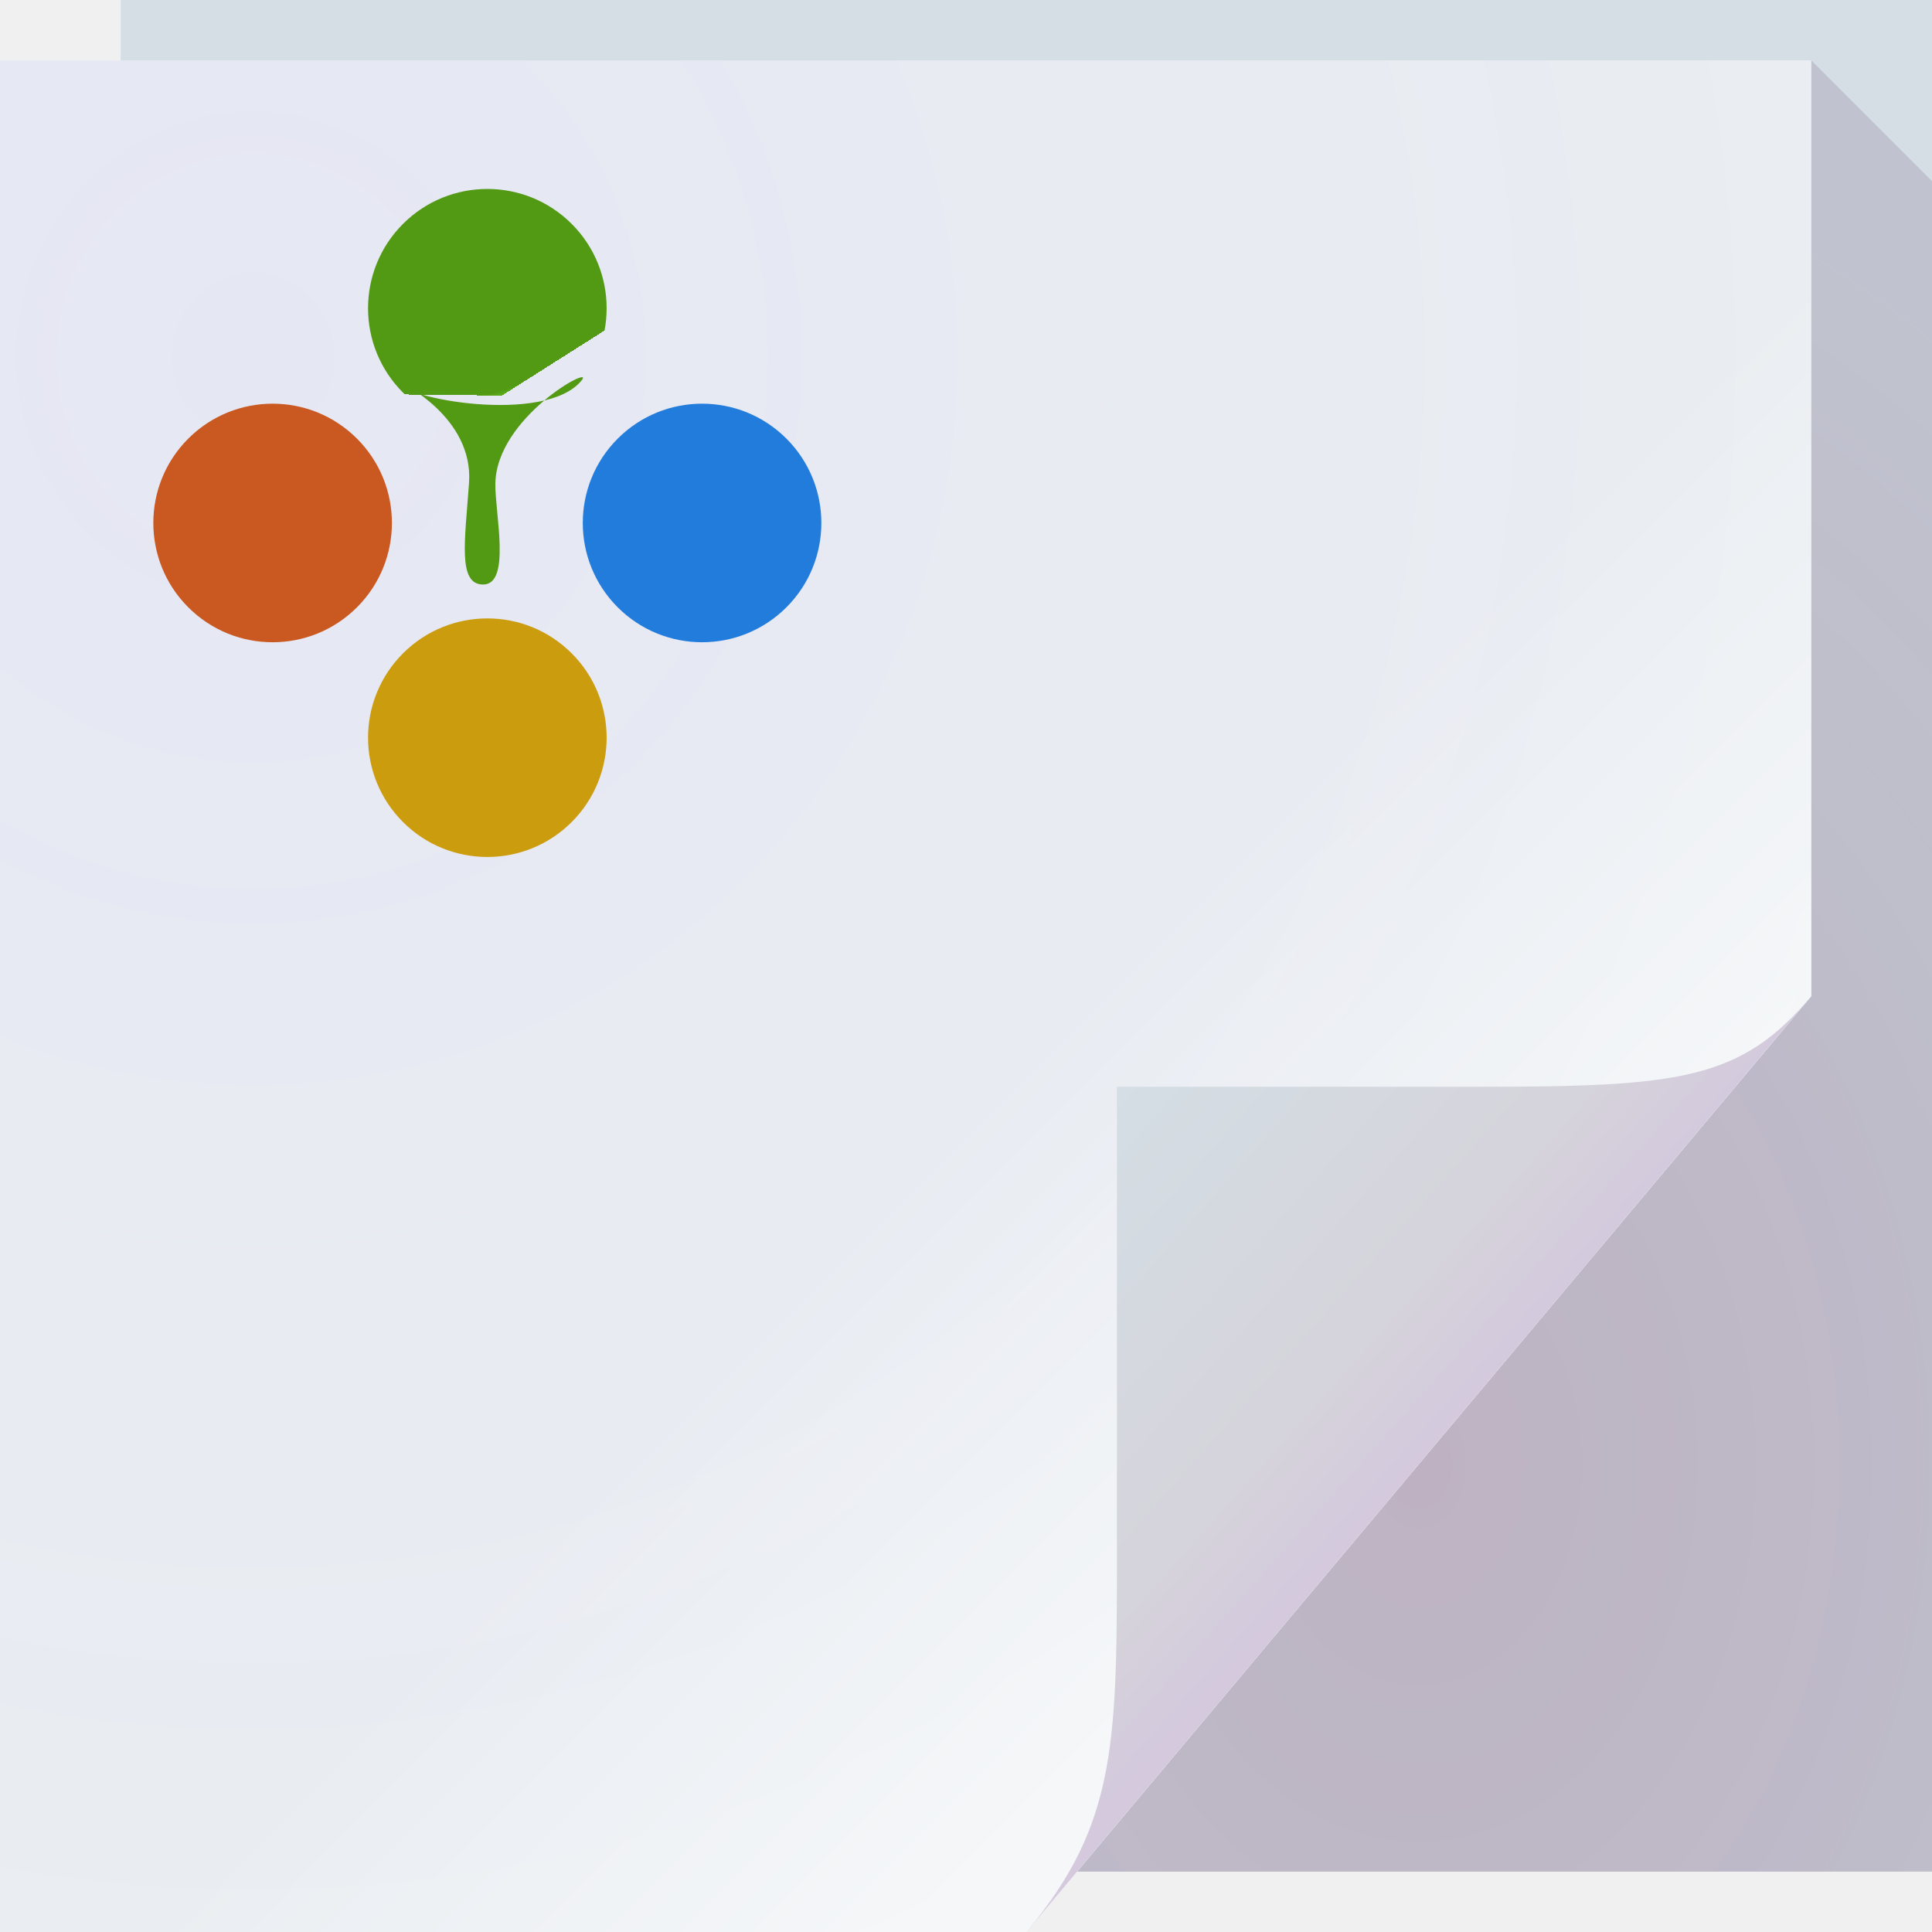
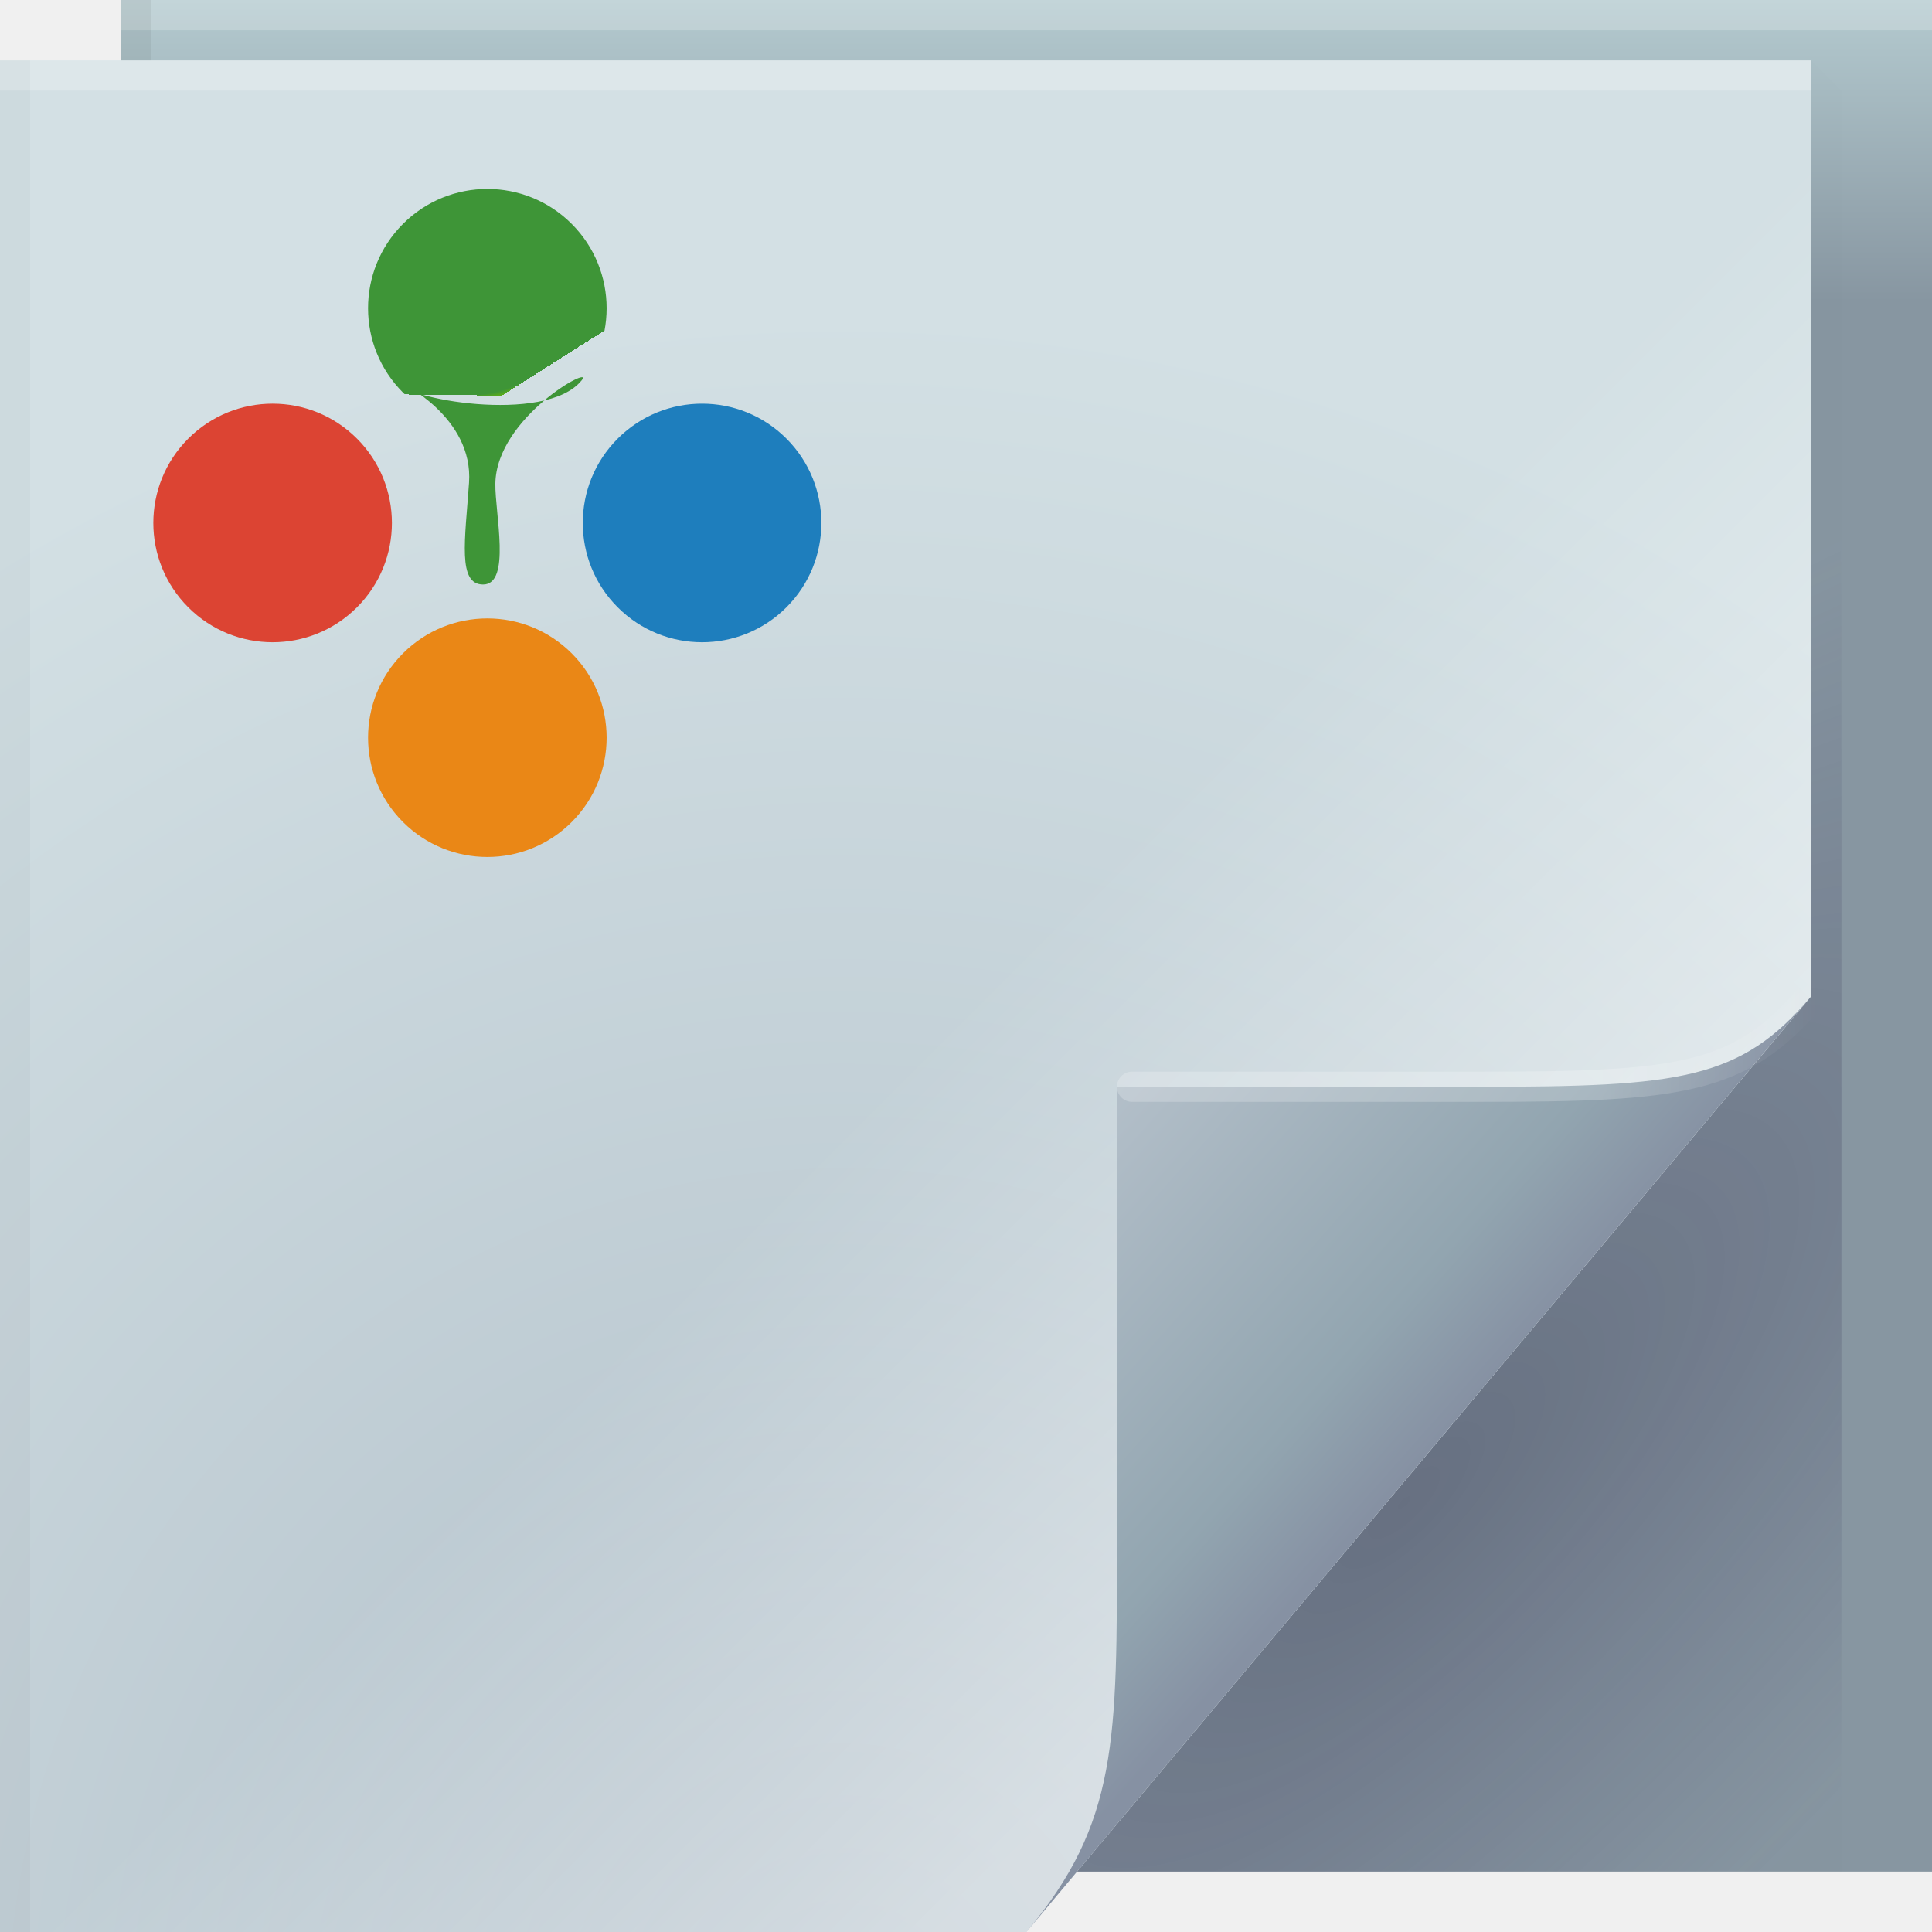
<svg xmlns="http://www.w3.org/2000/svg" width="64" height="64" version="1.1">
  <defs>
-     <radialGradient id="a" cx="46.306" cy="38.848" r="14.161" gradientTransform="matrix(2.3177 0 0 3.1347 -60.325 -73.277)" gradientUnits="userSpaceOnUse">
-       <stop offset="0" stop-color="#671043" stop-opacity=".213" />
-       <stop offset="1" stop-color="#472253" stop-opacity=".146" />
-     </radialGradient>
-     <linearGradient id="c" x1="48.918" x2="35.678" y1="46.214" y2="32.974" gradientUnits="userSpaceOnUse">
-       <stop offset="0" stop-color="#fff" stop-opacity=".53" />
-       <stop offset="1" stop-color="#fff" stop-opacity="0" />
-     </linearGradient>
-     <linearGradient id="d" x1="82.744" x2="71" y1="79.421" y2="69" gradientTransform="translate(-34,-33)" gradientUnits="userSpaceOnUse">
-       <stop offset="0" stop-color="#d4c9dd" />
-       <stop offset=".252" stop-color="#d5d3db" />
-       <stop offset="1" stop-color="#d4dee4" />
-     </linearGradient>
-     <radialGradient id="b" cx="8.569" cy="26.419" r="30" gradientTransform="matrix(2.4121 0 0 2.4925 -12.294 -54.03)" gradientUnits="userSpaceOnUse">
-       <stop offset="0" stop-color="#6040ff" stop-opacity=".055" />
-       <stop offset="1" stop-color="#2a82ff" stop-opacity="0" />
-     </radialGradient>
    <radialGradient id="e" cx="10.845" cy="11.119" r="4.5" fx="8.559" fy="15.218" gradientUnits="userSpaceOnUse">
      <stop stop-color="#5dae17" offset="0" />
-       <stop stop-color="#529914" offset="1" />
+       <stop stop-color="#3e9537" offset="1" />
    </radialGradient>
+     <linearGradient id="linearGradient82616" x1="53.055" x2="60.201" y1="35.97" y2="35.97" gradientUnits="userSpaceOnUse">
+       <stop stop-color="#ffffff" stop-opacity=".212" offset="0" />
+       <stop stop-color="#ffffff" stop-opacity="0" offset="1" />
+     </linearGradient>
+     <linearGradient id="linearGradient70762" x1="82.744" x2="71" y1="79.421" y2="69" gradientTransform="translate(-34,-33)" gradientUnits="userSpaceOnUse">
+       <stop stop-color="#8691a3" offset="0" />
+       <stop stop-color="#92a5b0" offset=".252" />
+       <stop stop-color="#b3bfc9" offset="1" />
+     </linearGradient>
+     <linearGradient id="c-3" x1="48.918" x2="33.898" y1="46.214" y2="31.194" gradientUnits="userSpaceOnUse">
+       <stop stop-color="#ffffff" stop-opacity=".449" offset="0" />
+       <stop stop-color="#fff" stop-opacity="0" offset="1" />
+     </linearGradient>
+     <radialGradient id="radialGradient83837" cx="29.526" cy="55.944" r="30" gradientTransform="matrix(1.8427,0,0,1.9042,-26.521,-39.268)" gradientUnits="userSpaceOnUse">
+       <stop stop-color="#b1bfc9" offset="0" />
+       <stop stop-color="#d3e0e4" offset="1" />
+     </radialGradient>
+     <radialGradient id="a-2" cx="46.762" cy="39.221" r="14.161" gradientTransform="matrix(.86297 .86297 -2.3655 2.3655 98.927 -83.343)" gradientUnits="userSpaceOnUse">
+       <stop stop-color="#171131" stop-opacity=".286" offset="0" />
+       <stop stop-color="#282253" stop-opacity=".004" offset="1" />
+     </radialGradient>
+     <linearGradient id="linearGradient65720" x1="61.017" x2="61.017" y1="10" gradientUnits="userSpaceOnUse">
+       <stop stop-color="#8796a1" offset="0" />
+       <stop stop-color="#b4cacf" offset="1" />
+     </linearGradient>
  </defs>
-   <path d="m4 0h60v62h-60z" fill="#d5dee4" />
-   <path d="m60 2v31l-24.322 29h28.322v-56z" fill="url(#a)" />
-   <path d="m0 2h60v31l-26 31h-34z" fill="#edf0f2" />
-   <path d="m0 2h60v31l-26 31h-34z" fill="url(#b)" />
-   <path d="m0 2h60v31l-26 31h-34z" fill="url(#c)" />
-   <path d="m34 64 26-31c-2.329 2.776-4.361 3-11 3h-12v15c0 6.644 0.044 9.37-3 13z" fill="url(#d)" />
+   <path d="m4 0h60v62h-60z" fill="url(#linearGradient65720)" />
+   <path d="m60 2v31l-24.322 29h25.322v-59z" fill="url(#a-2)" />
+   <path d="m0 2h60v31l-26 31h-34z" fill="url(#radialGradient83837)" />
+   <g>
+     <path d="m0 2h60v31l-26 31h-34z" fill="url(#c-3)" />
+   </g>
+   <path d="m34 64 26-31c-2.329 2.776-4.361 3-11 3h-12v15c0 6.644 0.044 9.37-3 13z" fill="url(#linearGradient70762)" />
+   <path d="m60 33c-2.329 2.776-4.361 3-11 3h-11.5" fill="none" stroke="url(#linearGradient82616)" stroke-linecap="round" stroke-opacity=".995" />
+   <g stroke-linecap="round" stroke-linejoin="round">
+     <rect y="2" width="60" height="1" fill="#ffffff" fill-opacity=".23" stop-color="#000000" style="-inkscape-stroke:none;paint-order:stroke fill markers" />
+     <rect x="4" width="60" height="1" fill="#ffffff" fill-opacity=".2" stop-color="#000000" style="-inkscape-stroke:none;paint-order:stroke fill markers" />
+     <rect transform="rotate(90)" x="2" y="-1" width="62" height="1" fill="#000000" fill-opacity=".03" stop-color="#000000" style="-inkscape-stroke:none;paint-order:stroke fill markers" />
+     <rect transform="rotate(90)" y="-5" width="2" height="1" fill="#000000" fill-opacity=".06" stop-color="#000000" style="-inkscape-stroke:none;paint-order:stroke fill markers" />
+   </g>
  <g transform="matrix(.79034 0 0 .79034 34.255 -13.004)">
-     <path transform="matrix(.78567 -.78567 .78567 .78567 -49.986 36.802)" d="m15 12.5a4.5 4.5 0 0 1-4.5 4.5 4.5 4.5 0 0 1-4.5-4.5 4.5 4.5 0 0 1 4.5-4.5 4.5 4.5 0 0 1 4.5 4.5z" color="#000" fill="#c95821" />
-     <path transform="matrix(.78567 -.78567 .78567 .78567 -40.986 45.802)" d="m15 12.5a4.5 4.5 0 0 1-4.5 4.5 4.5 4.5 0 0 1-4.5-4.5 4.5 4.5 0 0 1 4.5-4.5 4.5 4.5 0 0 1 4.5 4.5z" color="#000" fill="#cb9c0e" />
-     <path transform="matrix(.78567 -.78567 .78567 .78567 -40.986 27.802)" d="m15 12.5a4.5 4.5 0 0 1-4.5 4.5 4.5 4.5 0 0 1-4.5-4.5 4.5 4.5 0 0 1 4.5-4.5 4.5 4.5 0 0 1 4.5 4.5z" color="#000" fill="url(#e)" />
-     <path transform="matrix(.78567 -.78567 .78567 .78567 -31.986 36.802)" d="m15 12.5a4.5 4.5 0 0 1-4.5 4.5 4.5 4.5 0 0 1-4.5-4.5 4.5 4.5 0 0 1 4.5-4.5 4.5 4.5 0 0 1 4.5 4.5z" color="#000" fill="#227cdc" />
-     <path d="m-26.565 32.473s3.075 1.46 2.882 4.216c-0.168 2.41-0.487 4.264 0.589 4.264 1.185 0 0.495-2.994 0.514-4.227 0.042-2.788 4.164-5.017 3.625-4.339-1.515 1.905-7.686 0.739-7.609 0.085z" fill="#529914" paint-order="normal" />
+     <path transform="matrix(.78567 -.78567 .78567 .78567 -49.986 36.802)" d="m15 12.5a4.5 4.5 0 0 1-4.5 4.5 4.5 4.5 0 0 1-4.5-4.5 4.5 4.5 0 0 1 4.5-4.5 4.5 4.5 0 0 1 4.5 4.5z" fill="#dc4433" />
+     <path transform="matrix(.78567 -.78567 .78567 .78567 -40.986 45.802)" d="m15 12.5a4.5 4.5 0 0 1-4.5 4.5 4.5 4.5 0 0 1-4.5-4.5 4.5 4.5 0 0 1 4.5-4.5 4.5 4.5 0 0 1 4.5 4.5z" fill="#ea8716" />
+     <path transform="matrix(.78567 -.78567 .78567 .78567 -40.986 27.802)" d="m15 12.5a4.5 4.5 0 0 1-4.5 4.5 4.5 4.5 0 0 1-4.5-4.5 4.5 4.5 0 0 1 4.5-4.5 4.5 4.5 0 0 1 4.5 4.5z" fill="url(#e)" />
+     <path transform="matrix(.78567 -.78567 .78567 .78567 -31.986 36.802)" d="m15 12.5a4.5 4.5 0 0 1-4.5 4.5 4.5 4.5 0 0 1-4.5-4.5 4.5 4.5 0 0 1 4.5-4.5 4.5 4.5 0 0 1 4.5 4.5z" fill="#1e7ebd" />
+     <path d="m-26.565 32.473s3.075 1.46 2.882 4.216c-0.168 2.41-0.487 4.264 0.589 4.264 1.185 0 0.495-2.994 0.514-4.227 0.042-2.788 4.164-5.017 3.625-4.339-1.515 1.905-7.686 0.739-7.609 0.085z" fill="#3e9537" paint-order="normal" />
  </g>
</svg>
